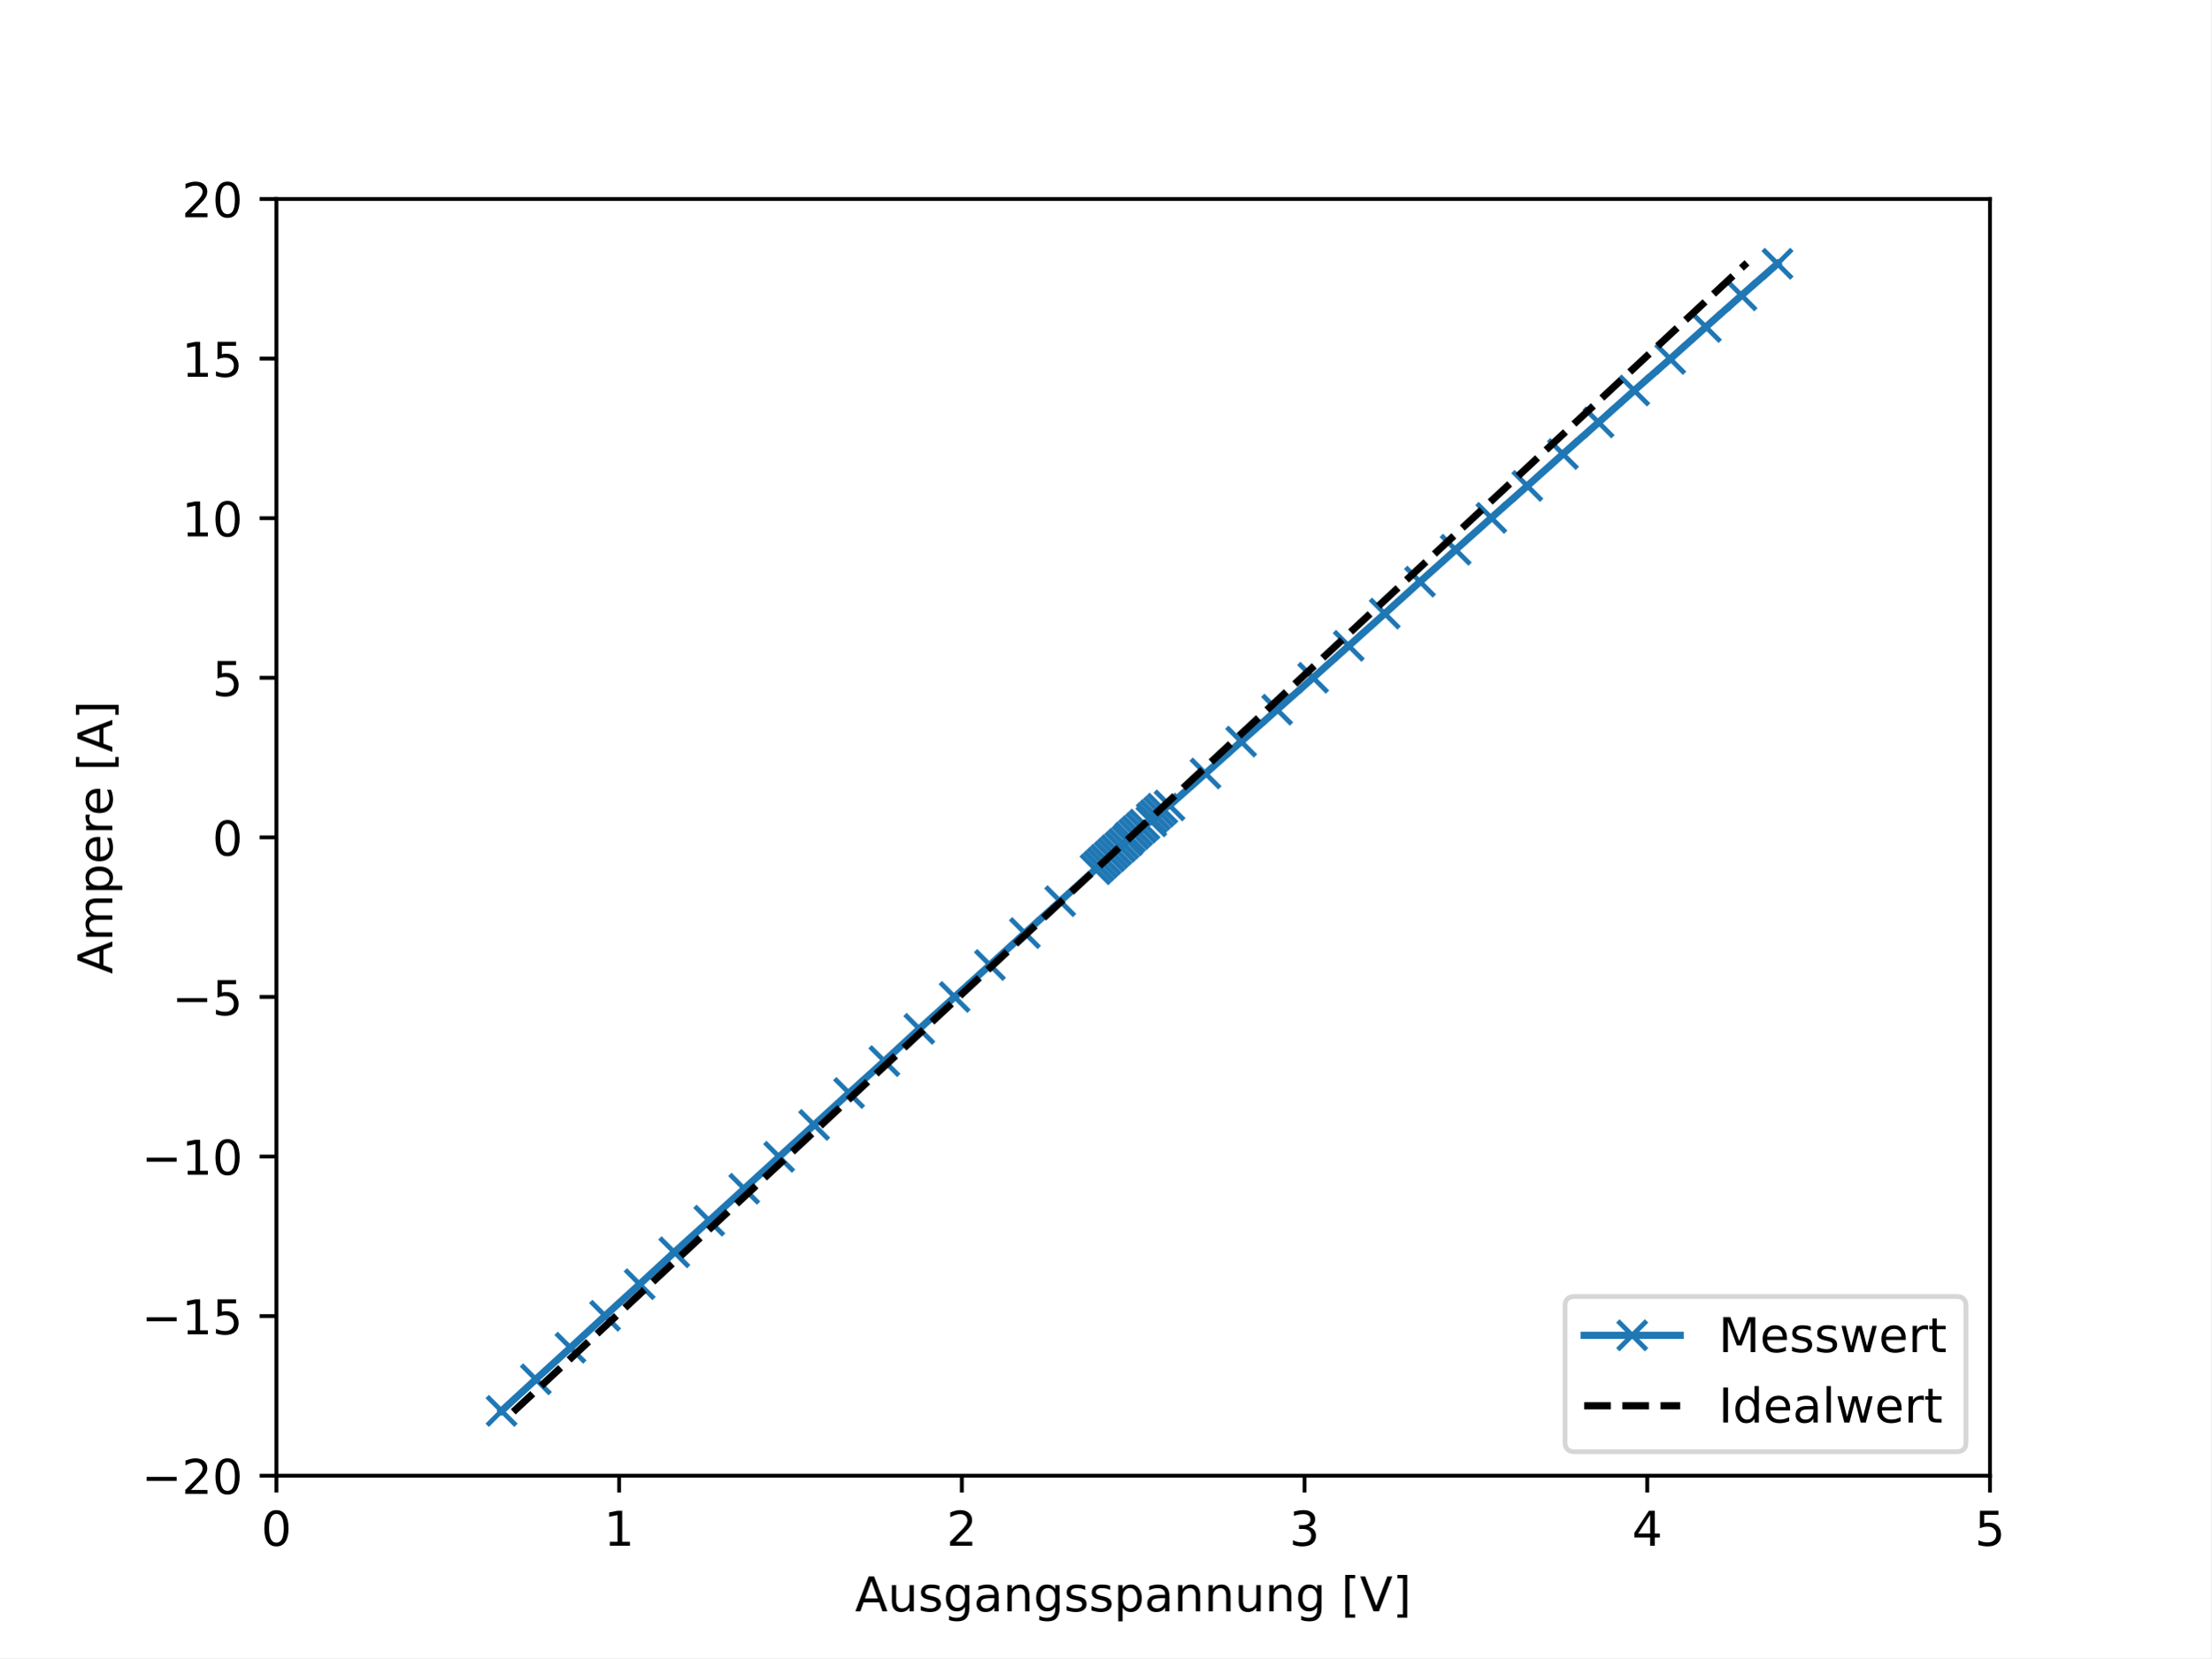
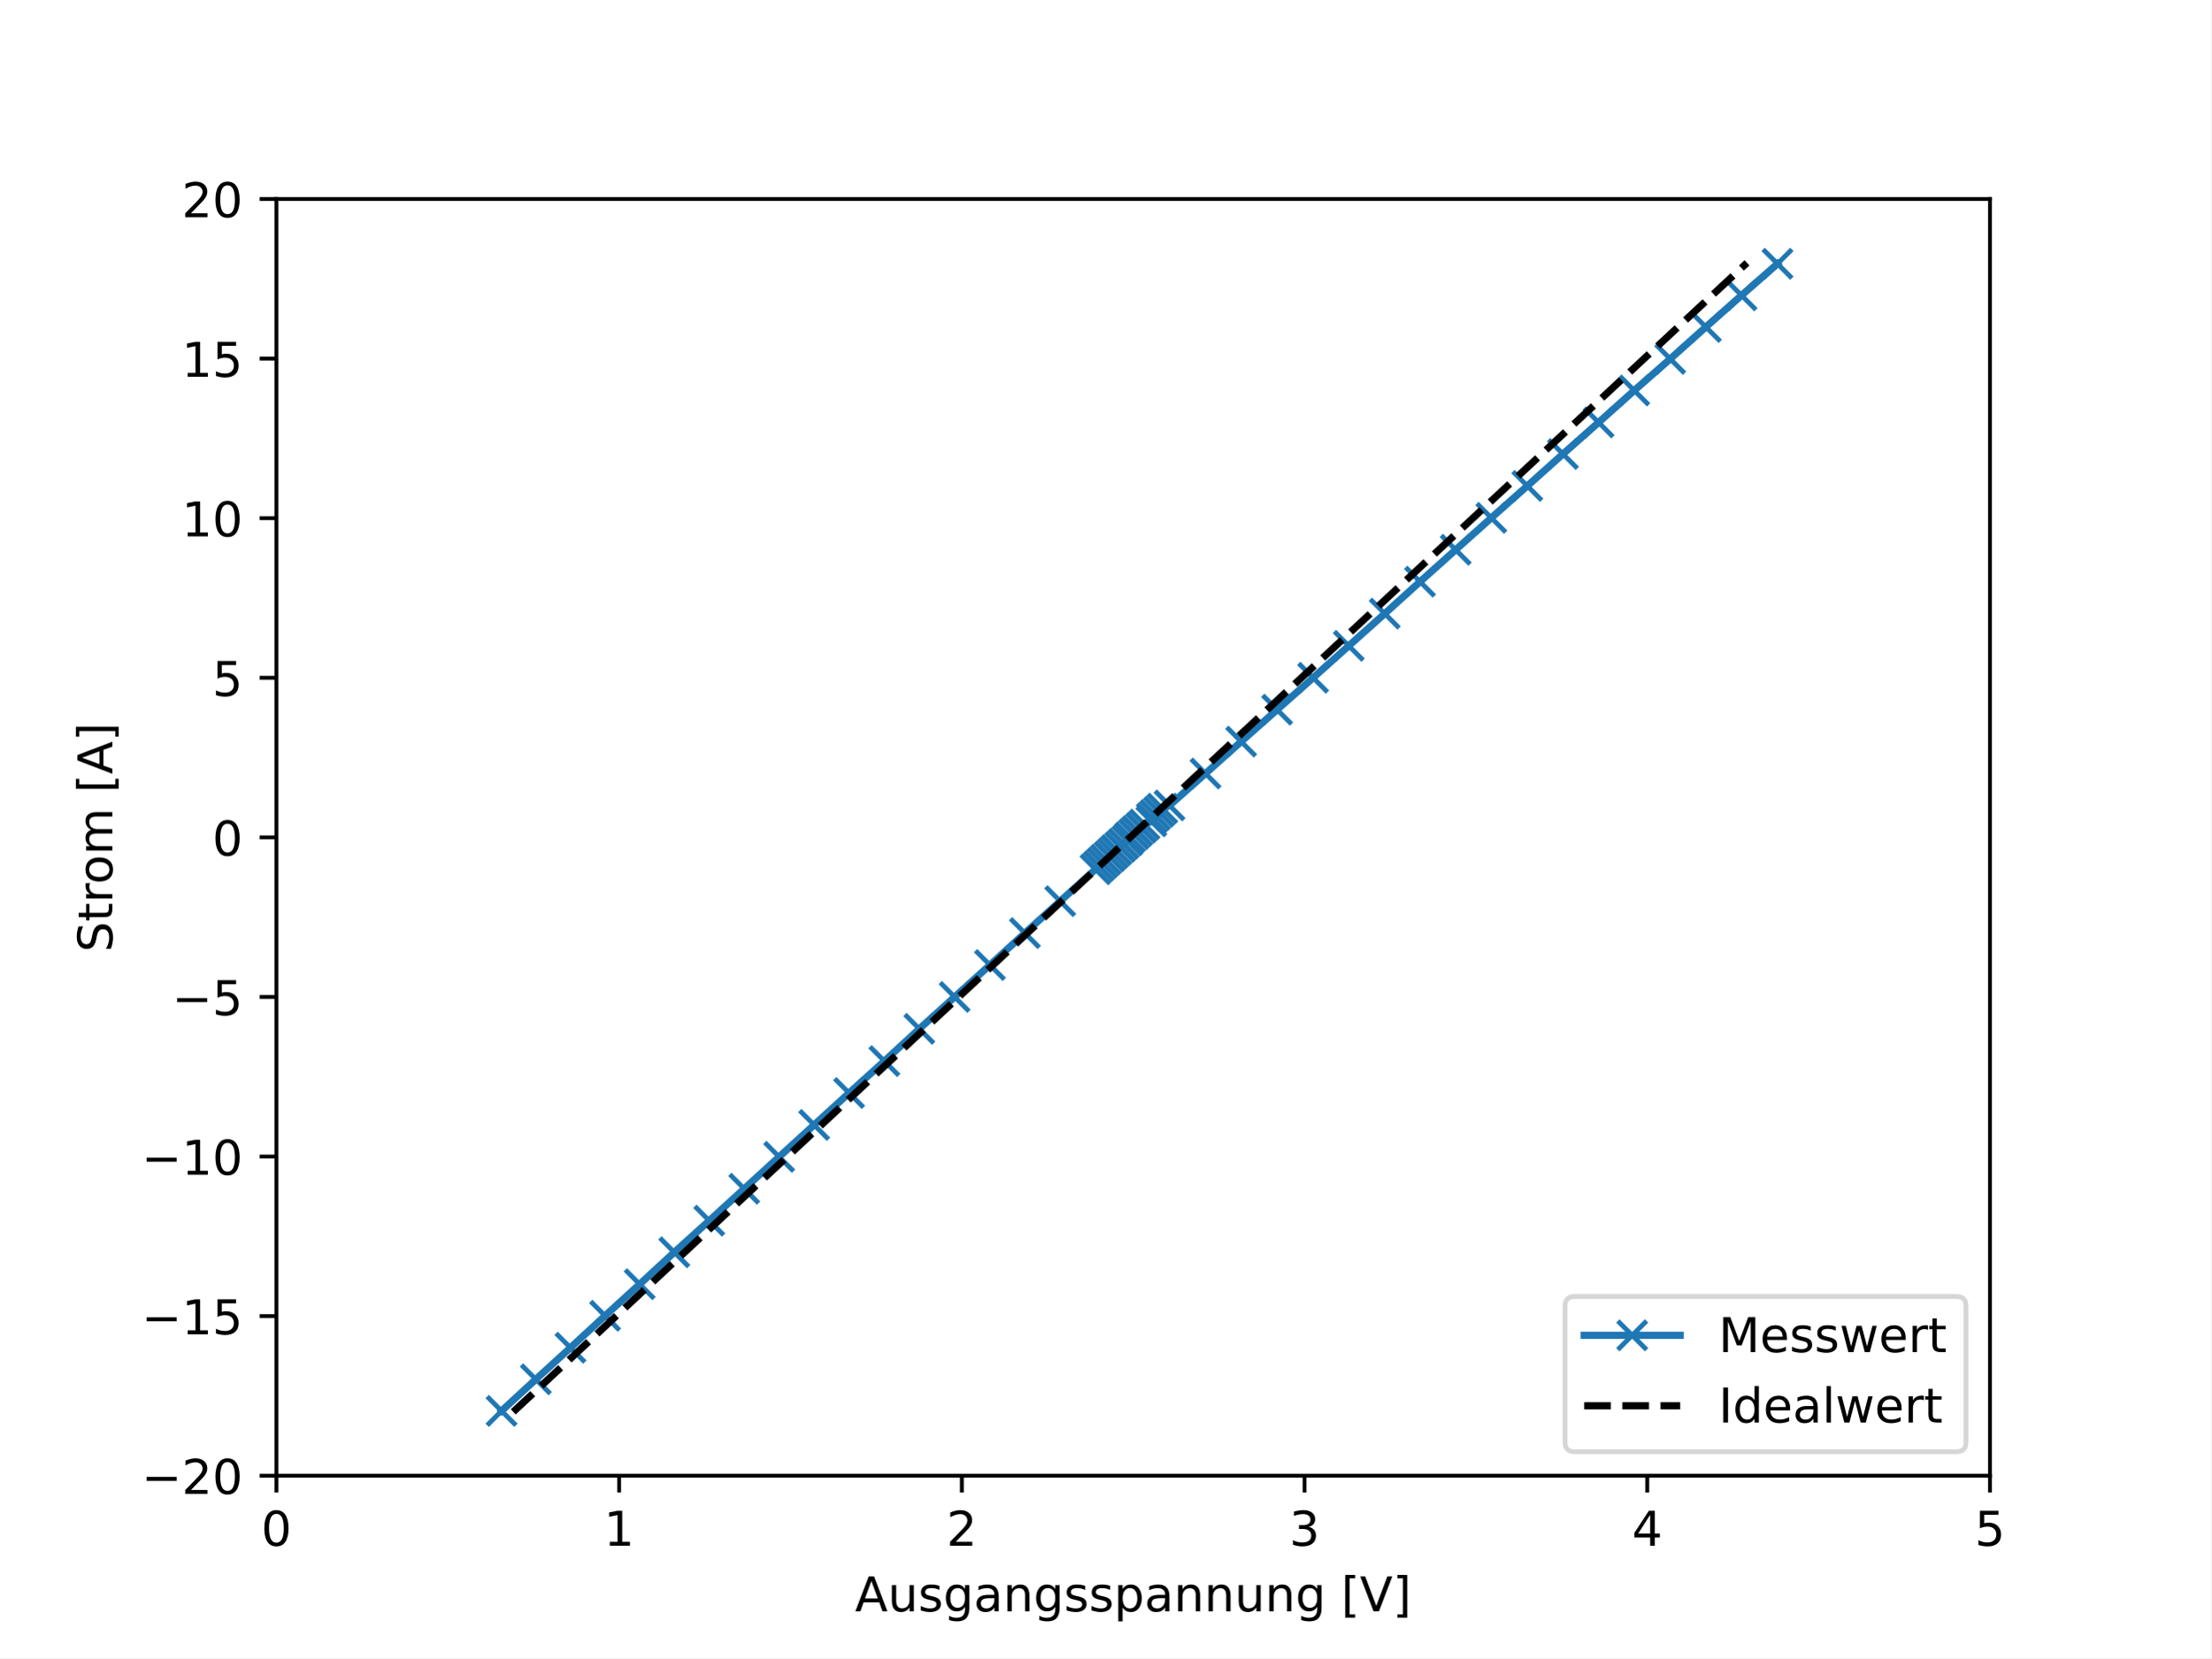
<svg xmlns="http://www.w3.org/2000/svg" xmlns:xlink="http://www.w3.org/1999/xlink" width="460.8pt" height="345.6pt" viewBox="0 0 460.8 345.6" version="1.1">
  <defs>
    <style type="text/css">*{stroke-linejoin: round; stroke-linecap: butt}</style>
  </defs>
  <g id="figure_1">
    <g id="patch_1">
      <path d="M 0 345.6  L 460.8 345.6  L 460.8 0  L 0 0  z " style="fill: #ffffff" />
    </g>
    <g id="axes_1">
      <g id="patch_2">
        <path d="M 57.6 307.584  L 414.72 307.584  L 414.72 41.472  L 57.6 41.472  z " style="fill: #ffffff" />
      </g>
      <g id="matplotlib.axis_1">
        <g id="xtick_1">
          <g id="line2d_1">
            <defs>
-               <path id="mee902cc40c" d="M 0 0  L 0 3.5  " style="stroke: #000000; stroke-width: 0.8" />
-             </defs>
-             <g>
-               <use xlink:href="#mee902cc40c" x="57.6" y="307.584" style="stroke: #000000; stroke-width: 0.8" />
+               <path id="med41d65b74" d="M 0 0  L 0 3.5  " style="stroke: #000000; stroke-width: 0.8" />
+             </defs>
+             <g>
+               <use xlink:href="#med41d65b74" x="57.6" y="307.584" style="stroke: #000000; stroke-width: 0.8" />
            </g>
          </g>
          <g id="text_1">
            <g transform="translate(54.41875 322.1824) scale(0.1 -0.1)">
              <defs>
                <path id="DejaVuSans-30" d="M 2034 4250  Q 1547 4250 1301 3770  Q 1056 3291 1056 2328  Q 1056 1369 1301 889  Q 1547 409 2034 409  Q 2525 409 2770 889  Q 3016 1369 3016 2328  Q 3016 3291 2770 3770  Q 2525 4250 2034 4250  z M 2034 4750  Q 2819 4750 3233 4129  Q 3647 3509 3647 2328  Q 3647 1150 3233 529  Q 2819 -91 2034 -91  Q 1250 -91 836 529  Q 422 1150 422 2328  Q 422 3509 836 4129  Q 1250 4750 2034 4750  z " transform="scale(0.015625)" />
              </defs>
              <use xlink:href="#DejaVuSans-30" />
            </g>
          </g>
        </g>
        <g id="xtick_2">
          <g id="line2d_2">
            <g>
-               <use xlink:href="#mee902cc40c" x="129.024" y="307.584" style="stroke: #000000; stroke-width: 0.8" />
+               <use xlink:href="#med41d65b74" x="129.024" y="307.584" style="stroke: #000000; stroke-width: 0.8" />
            </g>
          </g>
          <g id="text_2">
            <g transform="translate(125.8427 322.1824) scale(0.1 -0.1)">
              <defs>
                <path id="DejaVuSans-31" d="M 794 531  L 1825 531  L 1825 4091  L 703 3866  L 703 4441  L 1819 4666  L 2450 4666  L 2450 531  L 3481 531  L 3481 0  L 794 0  L 794 531  z " transform="scale(0.015625)" />
              </defs>
              <use xlink:href="#DejaVuSans-31" />
            </g>
          </g>
        </g>
        <g id="xtick_3">
          <g id="line2d_3">
            <g>
-               <use xlink:href="#mee902cc40c" x="200.448" y="307.584" style="stroke: #000000; stroke-width: 0.8" />
+               <use xlink:href="#med41d65b74" x="200.448" y="307.584" style="stroke: #000000; stroke-width: 0.8" />
            </g>
          </g>
          <g id="text_3">
            <g transform="translate(197.2668 322.1824) scale(0.1 -0.1)">
              <defs>
                <path id="DejaVuSans-32" d="M 1228 531  L 3431 531  L 3431 0  L 469 0  L 469 531  Q 828 903 1448 1529  Q 2069 2156 2228 2338  Q 2531 2678 2651 2914  Q 2772 3150 2772 3378  Q 2772 3750 2511 3984  Q 2250 4219 1831 4219  Q 1534 4219 1204 4116  Q 875 4013 500 3803  L 500 4441  Q 881 4594 1212 4672  Q 1544 4750 1819 4750  Q 2544 4750 2975 4387  Q 3406 4025 3406 3419  Q 3406 3131 3298 2873  Q 3191 2616 2906 2266  Q 2828 2175 2409 1742  Q 1991 1309 1228 531  z " transform="scale(0.015625)" />
              </defs>
              <use xlink:href="#DejaVuSans-32" />
            </g>
          </g>
        </g>
        <g id="xtick_4">
          <g id="line2d_4">
            <g>
-               <use xlink:href="#mee902cc40c" x="271.872" y="307.584" style="stroke: #000000; stroke-width: 0.8" />
+               <use xlink:href="#med41d65b74" x="271.872" y="307.584" style="stroke: #000000; stroke-width: 0.8" />
            </g>
          </g>
          <g id="text_4">
            <g transform="translate(268.6907 322.1824) scale(0.1 -0.1)">
              <defs>
                <path id="DejaVuSans-33" d="M 2597 2516  Q 3050 2419 3304 2112  Q 3559 1806 3559 1356  Q 3559 666 3084 287  Q 2609 -91 1734 -91  Q 1441 -91 1130 -33  Q 819 25 488 141  L 488 750  Q 750 597 1062 519  Q 1375 441 1716 441  Q 2309 441 2620 675  Q 2931 909 2931 1356  Q 2931 1769 2642 2001  Q 2353 2234 1838 2234  L 1294 2234  L 1294 2753  L 1863 2753  Q 2328 2753 2575 2939  Q 2822 3125 2822 3475  Q 2822 3834 2567 4026  Q 2313 4219 1838 4219  Q 1578 4219 1281 4162  Q 984 4106 628 3988  L 628 4550  Q 988 4650 1302 4700  Q 1616 4750 1894 4750  Q 2613 4750 3031 4423  Q 3450 4097 3450 3541  Q 3450 3153 3228 2886  Q 3006 2619 2597 2516  z " transform="scale(0.015625)" />
              </defs>
              <use xlink:href="#DejaVuSans-33" />
            </g>
          </g>
        </g>
        <g id="xtick_5">
          <g id="line2d_5">
            <g>
-               <use xlink:href="#mee902cc40c" x="343.296" y="307.584" style="stroke: #000000; stroke-width: 0.8" />
+               <use xlink:href="#med41d65b74" x="343.296" y="307.584" style="stroke: #000000; stroke-width: 0.8" />
            </g>
          </g>
          <g id="text_5">
            <g transform="translate(340.1148 322.1824) scale(0.1 -0.1)">
              <defs>
                <path id="DejaVuSans-34" d="M 2419 4116  L 825 1625  L 2419 1625  L 2419 4116  z M 2253 4666  L 3047 4666  L 3047 1625  L 3713 1625  L 3713 1100  L 3047 1100  L 3047 0  L 2419 0  L 2419 1100  L 313 1100  L 313 1709  L 2253 4666  z " transform="scale(0.015625)" />
              </defs>
              <use xlink:href="#DejaVuSans-34" />
            </g>
          </g>
        </g>
        <g id="xtick_6">
          <g id="line2d_6">
            <g>
-               <use xlink:href="#mee902cc40c" x="414.72" y="307.584" style="stroke: #000000; stroke-width: 0.8" />
+               <use xlink:href="#med41d65b74" x="414.72" y="307.584" style="stroke: #000000; stroke-width: 0.8" />
            </g>
          </g>
          <g id="text_6">
            <g transform="translate(411.5387 322.1824) scale(0.1 -0.1)">
              <defs>
                <path id="DejaVuSans-35" d="M 691 4666  L 3169 4666  L 3169 4134  L 1269 4134  L 1269 2991  Q 1406 3038 1543 3061  Q 1681 3084 1819 3084  Q 2600 3084 3056 2656  Q 3513 2228 3513 1497  Q 3513 744 3044 326  Q 2575 -91 1722 -91  Q 1428 -91 1123 -41  Q 819 9 494 109  L 494 744  Q 775 591 1075 516  Q 1375 441 1709 441  Q 2250 441 2565 725  Q 2881 1009 2881 1497  Q 2881 1984 2565 2268  Q 2250 2553 1709 2553  Q 1456 2553 1204 2497  Q 953 2441 691 2322  L 691 4666  z " transform="scale(0.015625)" />
              </defs>
              <use xlink:href="#DejaVuSans-35" />
            </g>
          </g>
        </g>
        <g id="text_7">
          <g transform="translate(178.1772 335.8606) scale(0.1 -0.1)">
            <defs>
              <path id="DejaVuSans-41" d="M 2188 4044  L 1331 1722  L 3047 1722  L 2188 4044  z M 1831 4666  L 2547 4666  L 4325 0  L 3669 0  L 3244 1197  L 1141 1197  L 716 0  L 50 0  L 1831 4666  z " transform="scale(0.015625)" />
              <path id="DejaVuSans-75" d="M 544 1381  L 544 3500  L 1119 3500  L 1119 1403  Q 1119 906 1312 657  Q 1506 409 1894 409  Q 2359 409 2629 706  Q 2900 1003 2900 1516  L 2900 3500  L 3475 3500  L 3475 0  L 2900 0  L 2900 538  Q 2691 219 2414 64  Q 2138 -91 1772 -91  Q 1169 -91 856 284  Q 544 659 544 1381  z M 1991 3584  L 1991 3584  z " transform="scale(0.015625)" />
              <path id="DejaVuSans-73" d="M 2834 3397  L 2834 2853  Q 2591 2978 2328 3040  Q 2066 3103 1784 3103  Q 1356 3103 1142 2972  Q 928 2841 928 2578  Q 928 2378 1081 2264  Q 1234 2150 1697 2047  L 1894 2003  Q 2506 1872 2764 1633  Q 3022 1394 3022 966  Q 3022 478 2636 193  Q 2250 -91 1575 -91  Q 1294 -91 989 -36  Q 684 19 347 128  L 347 722  Q 666 556 975 473  Q 1284 391 1588 391  Q 1994 391 2212 530  Q 2431 669 2431 922  Q 2431 1156 2273 1281  Q 2116 1406 1581 1522  L 1381 1569  Q 847 1681 609 1914  Q 372 2147 372 2553  Q 372 3047 722 3315  Q 1072 3584 1716 3584  Q 2034 3584 2315 3537  Q 2597 3491 2834 3397  z " transform="scale(0.015625)" />
              <path id="DejaVuSans-67" d="M 2906 1791  Q 2906 2416 2648 2759  Q 2391 3103 1925 3103  Q 1463 3103 1205 2759  Q 947 2416 947 1791  Q 947 1169 1205 825  Q 1463 481 1925 481  Q 2391 481 2648 825  Q 2906 1169 2906 1791  z M 3481 434  Q 3481 -459 3084 -895  Q 2688 -1331 1869 -1331  Q 1566 -1331 1297 -1286  Q 1028 -1241 775 -1147  L 775 -588  Q 1028 -725 1275 -790  Q 1522 -856 1778 -856  Q 2344 -856 2625 -561  Q 2906 -266 2906 331  L 2906 616  Q 2728 306 2450 153  Q 2172 0 1784 0  Q 1141 0 747 490  Q 353 981 353 1791  Q 353 2603 747 3093  Q 1141 3584 1784 3584  Q 2172 3584 2450 3431  Q 2728 3278 2906 2969  L 2906 3500  L 3481 3500  L 3481 434  z " transform="scale(0.015625)" />
              <path id="DejaVuSans-61" d="M 2194 1759  Q 1497 1759 1228 1600  Q 959 1441 959 1056  Q 959 750 1161 570  Q 1363 391 1709 391  Q 2188 391 2477 730  Q 2766 1069 2766 1631  L 2766 1759  L 2194 1759  z M 3341 1997  L 3341 0  L 2766 0  L 2766 531  Q 2569 213 2275 61  Q 1981 -91 1556 -91  Q 1019 -91 701 211  Q 384 513 384 1019  Q 384 1609 779 1909  Q 1175 2209 1959 2209  L 2766 2209  L 2766 2266  Q 2766 2663 2505 2880  Q 2244 3097 1772 3097  Q 1472 3097 1187 3025  Q 903 2953 641 2809  L 641 3341  Q 956 3463 1253 3523  Q 1550 3584 1831 3584  Q 2591 3584 2966 3190  Q 3341 2797 3341 1997  z " transform="scale(0.015625)" />
              <path id="DejaVuSans-6e" d="M 3513 2113  L 3513 0  L 2938 0  L 2938 2094  Q 2938 2591 2744 2837  Q 2550 3084 2163 3084  Q 1697 3084 1428 2787  Q 1159 2491 1159 1978  L 1159 0  L 581 0  L 581 3500  L 1159 3500  L 1159 2956  Q 1366 3272 1645 3428  Q 1925 3584 2291 3584  Q 2894 3584 3203 3211  Q 3513 2838 3513 2113  z " transform="scale(0.015625)" />
              <path id="DejaVuSans-70" d="M 1159 525  L 1159 -1331  L 581 -1331  L 581 3500  L 1159 3500  L 1159 2969  Q 1341 3281 1617 3432  Q 1894 3584 2278 3584  Q 2916 3584 3314 3078  Q 3713 2572 3713 1747  Q 3713 922 3314 415  Q 2916 -91 2278 -91  Q 1894 -91 1617 61  Q 1341 213 1159 525  z M 3116 1747  Q 3116 2381 2855 2742  Q 2594 3103 2138 3103  Q 1681 3103 1420 2742  Q 1159 2381 1159 1747  Q 1159 1113 1420 752  Q 1681 391 2138 391  Q 2594 391 2855 752  Q 3116 1113 3116 1747  z " transform="scale(0.015625)" />
              <path id="DejaVuSans-20" transform="scale(0.015625)" />
              <path id="DejaVuSans-5b" d="M 550 4863  L 1875 4863  L 1875 4416  L 1125 4416  L 1125 -397  L 1875 -397  L 1875 -844  L 550 -844  L 550 4863  z " transform="scale(0.015625)" />
              <path id="DejaVuSans-56" d="M 1831 0  L 50 4666  L 709 4666  L 2188 738  L 3669 4666  L 4325 4666  L 2547 0  L 1831 0  z " transform="scale(0.015625)" />
              <path id="DejaVuSans-5d" d="M 1947 4863  L 1947 -844  L 622 -844  L 622 -397  L 1369 -397  L 1369 4416  L 622 4416  L 622 4863  L 1947 4863  z " transform="scale(0.015625)" />
            </defs>
            <use xlink:href="#DejaVuSans-41" />
            <use xlink:href="#DejaVuSans-75" x="68.408" />
            <use xlink:href="#DejaVuSans-73" x="131.787" />
            <use xlink:href="#DejaVuSans-67" x="183.887" />
            <use xlink:href="#DejaVuSans-61" x="247.363" />
            <use xlink:href="#DejaVuSans-6e" x="308.643" />
            <use xlink:href="#DejaVuSans-67" x="372.021" />
            <use xlink:href="#DejaVuSans-73" x="435.498" />
            <use xlink:href="#DejaVuSans-73" x="487.598" />
            <use xlink:href="#DejaVuSans-70" x="539.697" />
            <use xlink:href="#DejaVuSans-61" x="603.174" />
            <use xlink:href="#DejaVuSans-6e" x="664.453" />
            <use xlink:href="#DejaVuSans-6e" x="727.832" />
            <use xlink:href="#DejaVuSans-75" x="791.211" />
            <use xlink:href="#DejaVuSans-6e" x="854.59" />
            <use xlink:href="#DejaVuSans-67" x="917.969" />
            <use xlink:href="#DejaVuSans-20" x="981.445" />
            <use xlink:href="#DejaVuSans-5b" x="1013.232" />
            <use xlink:href="#DejaVuSans-56" x="1052.246" />
            <use xlink:href="#DejaVuSans-5d" x="1120.654" />
          </g>
        </g>
      </g>
      <g id="matplotlib.axis_2">
        <g id="ytick_1">
          <g id="line2d_7">
            <defs>
-               <path id="mcfdbce9970" d="M 0 0  L -3.5 0  " style="stroke: #000000; stroke-width: 0.8" />
-             </defs>
-             <g>
-               <use xlink:href="#mcfdbce9970" x="57.6" y="307.584" style="stroke: #000000; stroke-width: 0.8" />
+               <path id="mfe8c4ffbfa" d="M 0 0  L -3.5 0  " style="stroke: #000000; stroke-width: 0.8" />
+             </defs>
+             <g>
+               <use xlink:href="#mfe8c4ffbfa" x="57.6" y="307.584" style="stroke: #000000; stroke-width: 0.8" />
            </g>
          </g>
          <g id="text_8">
            <g transform="translate(29.49531 311.3832) scale(0.1 -0.1)">
              <defs>
                <path id="DejaVuSans-2212" d="M 678 2272  L 4684 2272  L 4684 1741  L 678 1741  L 678 2272  z " transform="scale(0.015625)" />
              </defs>
              <use xlink:href="#DejaVuSans-2212" />
              <use xlink:href="#DejaVuSans-32" x="83.789" />
              <use xlink:href="#DejaVuSans-30" x="147.412" />
            </g>
          </g>
        </g>
        <g id="ytick_2">
          <g id="line2d_8">
            <g>
-               <use xlink:href="#mcfdbce9970" x="57.6" y="274.32" style="stroke: #000000; stroke-width: 0.8" />
+               <use xlink:href="#mfe8c4ffbfa" x="57.6" y="274.32" style="stroke: #000000; stroke-width: 0.8" />
            </g>
          </g>
          <g id="text_9">
            <g transform="translate(29.49531 278.1192) scale(0.1 -0.1)">
              <use xlink:href="#DejaVuSans-2212" />
              <use xlink:href="#DejaVuSans-31" x="83.789" />
              <use xlink:href="#DejaVuSans-35" x="147.412" />
            </g>
          </g>
        </g>
        <g id="ytick_3">
          <g id="line2d_9">
            <g>
-               <use xlink:href="#mcfdbce9970" x="57.6" y="241.056" style="stroke: #000000; stroke-width: 0.8" />
+               <use xlink:href="#mfe8c4ffbfa" x="57.6" y="241.056" style="stroke: #000000; stroke-width: 0.8" />
            </g>
          </g>
          <g id="text_10">
            <g transform="translate(29.49531 244.8552) scale(0.1 -0.1)">
              <use xlink:href="#DejaVuSans-2212" />
              <use xlink:href="#DejaVuSans-31" x="83.789" />
              <use xlink:href="#DejaVuSans-30" x="147.412" />
            </g>
          </g>
        </g>
        <g id="ytick_4">
          <g id="line2d_10">
            <g>
-               <use xlink:href="#mcfdbce9970" x="57.6" y="207.792" style="stroke: #000000; stroke-width: 0.8" />
+               <use xlink:href="#mfe8c4ffbfa" x="57.6" y="207.792" style="stroke: #000000; stroke-width: 0.8" />
            </g>
          </g>
          <g id="text_11">
            <g transform="translate(35.85781 211.5912) scale(0.1 -0.1)">
              <use xlink:href="#DejaVuSans-2212" />
              <use xlink:href="#DejaVuSans-35" x="83.789" />
            </g>
          </g>
        </g>
        <g id="ytick_5">
          <g id="line2d_11">
            <g>
-               <use xlink:href="#mcfdbce9970" x="57.6" y="174.528" style="stroke: #000000; stroke-width: 0.8" />
+               <use xlink:href="#mfe8c4ffbfa" x="57.6" y="174.528" style="stroke: #000000; stroke-width: 0.8" />
            </g>
          </g>
          <g id="text_12">
            <g transform="translate(44.2375 178.3272) scale(0.1 -0.1)">
              <use xlink:href="#DejaVuSans-30" />
            </g>
          </g>
        </g>
        <g id="ytick_6">
          <g id="line2d_12">
            <g>
-               <use xlink:href="#mcfdbce9970" x="57.6" y="141.264" style="stroke: #000000; stroke-width: 0.8" />
+               <use xlink:href="#mfe8c4ffbfa" x="57.6" y="141.264" style="stroke: #000000; stroke-width: 0.8" />
            </g>
          </g>
          <g id="text_13">
            <g transform="translate(44.2375 145.0632) scale(0.1 -0.1)">
              <use xlink:href="#DejaVuSans-35" />
            </g>
          </g>
        </g>
        <g id="ytick_7">
          <g id="line2d_13">
            <g>
-               <use xlink:href="#mcfdbce9970" x="57.6" y="108" style="stroke: #000000; stroke-width: 0.8" />
+               <use xlink:href="#mfe8c4ffbfa" x="57.6" y="108" style="stroke: #000000; stroke-width: 0.8" />
            </g>
          </g>
          <g id="text_14">
            <g transform="translate(37.875 111.7992) scale(0.1 -0.1)">
              <use xlink:href="#DejaVuSans-31" />
              <use xlink:href="#DejaVuSans-30" x="63.623" />
            </g>
          </g>
        </g>
        <g id="ytick_8">
          <g id="line2d_14">
            <g>
-               <use xlink:href="#mcfdbce9970" x="57.6" y="74.736" style="stroke: #000000; stroke-width: 0.8" />
+               <use xlink:href="#mfe8c4ffbfa" x="57.6" y="74.736" style="stroke: #000000; stroke-width: 0.8" />
            </g>
          </g>
          <g id="text_15">
            <g transform="translate(37.875 78.53522) scale(0.1 -0.1)">
              <use xlink:href="#DejaVuSans-31" />
              <use xlink:href="#DejaVuSans-35" x="63.623" />
            </g>
          </g>
        </g>
        <g id="ytick_9">
          <g id="line2d_15">
            <g>
-               <use xlink:href="#mcfdbce9970" x="57.6" y="41.472" style="stroke: #000000; stroke-width: 0.8" />
+               <use xlink:href="#mfe8c4ffbfa" x="57.6" y="41.472" style="stroke: #000000; stroke-width: 0.8" />
            </g>
          </g>
          <g id="text_16">
            <g transform="translate(37.875 45.27122) scale(0.1 -0.1)">
              <use xlink:href="#DejaVuSans-32" />
              <use xlink:href="#DejaVuSans-30" x="63.623" />
            </g>
          </g>
        </g>
        <g id="text_17">
-           <g transform="translate(23.41562 202.9999) rotate(-90) scale(0.1 -0.1)">
-             <defs>
+           <g transform="translate(23.41562 198.446) rotate(-90) scale(0.1 -0.1)">
+             <defs>
+               <path id="DejaVuSans-53" d="M 3425 4513  L 3425 3897  Q 3066 4069 2747 4153  Q 2428 4238 2131 4238  Q 1616 4238 1336 4038  Q 1056 3838 1056 3469  Q 1056 3159 1242 3001  Q 1428 2844 1947 2747  L 2328 2669  Q 3034 2534 3370 2195  Q 3706 1856 3706 1288  Q 3706 609 3251 259  Q 2797 -91 1919 -91  Q 1588 -91 1214 -16  Q 841 59 441 206  L 441 856  Q 825 641 1194 531  Q 1563 422 1919 422  Q 2459 422 2753 634  Q 3047 847 3047 1241  Q 3047 1584 2836 1778  Q 2625 1972 2144 2069  L 1759 2144  Q 1053 2284 737 2584  Q 422 2884 422 3419  Q 422 4038 858 4394  Q 1294 4750 2059 4750  Q 2388 4750 2728 4690  Q 3069 4631 3425 4513  z " transform="scale(0.015625)" />
+               <path id="DejaVuSans-74" d="M 1172 4494  L 1172 3500  L 2356 3500  L 2356 3053  L 1172 3053  L 1172 1153  Q 1172 725 1289 603  Q 1406 481 1766 481  L 2356 481  L 2356 0  L 1766 0  Q 1100 0 847 248  Q 594 497 594 1153  L 594 3053  L 172 3053  L 172 3500  L 594 3500  L 594 4494  L 1172 4494  z " transform="scale(0.015625)" />
+               <path id="DejaVuSans-72" d="M 2631 2963  Q 2534 3019 2420 3045  Q 2306 3072 2169 3072  Q 1681 3072 1420 2755  Q 1159 2438 1159 1844  L 1159 0  L 581 0  L 581 3500  L 1159 3500  L 1159 2956  Q 1341 3275 1631 3429  Q 1922 3584 2338 3584  Q 2397 3584 2469 3576  Q 2541 3569 2628 3553  L 2631 2963  z " transform="scale(0.015625)" />
+               <path id="DejaVuSans-6f" d="M 1959 3097  Q 1497 3097 1228 2736  Q 959 2375 959 1747  Q 959 1119 1226 758  Q 1494 397 1959 397  Q 2419 397 2687 759  Q 2956 1122 2956 1747  Q 2956 2369 2687 2733  Q 2419 3097 1959 3097  z M 1959 3584  Q 2709 3584 3137 3096  Q 3566 2609 3566 1747  Q 3566 888 3137 398  Q 2709 -91 1959 -91  Q 1206 -91 779 398  Q 353 888 353 1747  Q 353 2609 779 3096  Q 1206 3584 1959 3584  z " transform="scale(0.015625)" />
              <path id="DejaVuSans-6d" d="M 3328 2828  Q 3544 3216 3844 3400  Q 4144 3584 4550 3584  Q 5097 3584 5394 3201  Q 5691 2819 5691 2113  L 5691 0  L 5113 0  L 5113 2094  Q 5113 2597 4934 2840  Q 4756 3084 4391 3084  Q 3944 3084 3684 2787  Q 3425 2491 3425 1978  L 3425 0  L 2847 0  L 2847 2094  Q 2847 2600 2669 2842  Q 2491 3084 2119 3084  Q 1678 3084 1418 2786  Q 1159 2488 1159 1978  L 1159 0  L 581 0  L 581 3500  L 1159 3500  L 1159 2956  Q 1356 3278 1631 3431  Q 1906 3584 2284 3584  Q 2666 3584 2933 3390  Q 3200 3197 3328 2828  z " transform="scale(0.015625)" />
-               <path id="DejaVuSans-65" d="M 3597 1894  L 3597 1613  L 953 1613  Q 991 1019 1311 708  Q 1631 397 2203 397  Q 2534 397 2845 478  Q 3156 559 3463 722  L 3463 178  Q 3153 47 2828 -22  Q 2503 -91 2169 -91  Q 1331 -91 842 396  Q 353 884 353 1716  Q 353 2575 817 3079  Q 1281 3584 2069 3584  Q 2775 3584 3186 3129  Q 3597 2675 3597 1894  z M 3022 2063  Q 3016 2534 2758 2815  Q 2500 3097 2075 3097  Q 1594 3097 1305 2825  Q 1016 2553 972 2059  L 3022 2063  z " transform="scale(0.015625)" />
-               <path id="DejaVuSans-72" d="M 2631 2963  Q 2534 3019 2420 3045  Q 2306 3072 2169 3072  Q 1681 3072 1420 2755  Q 1159 2438 1159 1844  L 1159 0  L 581 0  L 581 3500  L 1159 3500  L 1159 2956  Q 1341 3275 1631 3429  Q 1922 3584 2338 3584  Q 2397 3584 2469 3576  Q 2541 3569 2628 3553  L 2631 2963  z " transform="scale(0.015625)" />
-             </defs>
-             <use xlink:href="#DejaVuSans-41" />
-             <use xlink:href="#DejaVuSans-6d" x="68.408" />
-             <use xlink:href="#DejaVuSans-70" x="165.82" />
-             <use xlink:href="#DejaVuSans-65" x="229.297" />
-             <use xlink:href="#DejaVuSans-72" x="290.82" />
-             <use xlink:href="#DejaVuSans-65" x="329.684" />
-             <use xlink:href="#DejaVuSans-20" x="391.207" />
-             <use xlink:href="#DejaVuSans-5b" x="422.994" />
-             <use xlink:href="#DejaVuSans-41" x="462.008" />
-             <use xlink:href="#DejaVuSans-5d" x="530.416" />
+             </defs>
+             <use xlink:href="#DejaVuSans-53" />
+             <use xlink:href="#DejaVuSans-74" x="63.477" />
+             <use xlink:href="#DejaVuSans-72" x="102.686" />
+             <use xlink:href="#DejaVuSans-6f" x="141.549" />
+             <use xlink:href="#DejaVuSans-6d" x="202.73" />
+             <use xlink:href="#DejaVuSans-20" x="300.143" />
+             <use xlink:href="#DejaVuSans-5b" x="331.93" />
+             <use xlink:href="#DejaVuSans-41" x="370.943" />
+             <use xlink:href="#DejaVuSans-5d" x="439.352" />
          </g>
        </g>
      </g>
      <g id="line2d_16">
-         <path d="M 104.526 294.079  L 111.668 287.493  L 118.882 280.906  L 126.096 274.253  L 133.309 267.667  L 140.523 261.014  L 147.809 254.428  L 155.094 247.775  L 162.379 241.123  L 169.664 234.47  L 176.95 227.817  L 184.306 221.164  L 191.591 214.445  L 198.948 207.792  L 206.305 201.139  L 213.59 194.486  L 220.947 187.834  L 228.303 181.181  L 229.018 180.516  L 229.732 179.85  L 230.446 179.185  L 231.232 178.52  L 231.946 177.854  L 232.66 177.189  L 233.446 176.524  L 234.16 175.859  L 234.946 175.193  L 235.517 174.528  L 236.303 173.863  L 237.017 173.197  L 237.803 172.532  L 238.517 171.867  L 239.945 171.202  L 240.017 170.536  L 240.731 169.871  L 241.517 169.206  L 242.231 168.54  L 243.731 167.875  L 251.23 161.222  L 258.659 154.57  L 266.158 147.917  L 273.658 141.264  L 281.086 134.611  L 288.585 127.892  L 295.942 121.239  L 303.37 114.586  L 310.798 107.933  L 318.298 101.281  L 325.726 94.628  L 333.154 88.042  L 340.582 81.389  L 348.081 74.803  L 355.51 68.15  L 362.938 61.563  L 370.437 54.977  " clip-path="url(#pbbd51fa269)" style="fill: none; stroke: #1f77b4; stroke-width: 1.5; stroke-linecap: square" />
+         <path d="M 104.526 294.079  L 111.668 287.493  L 118.882 280.906  L 126.096 274.253  L 133.309 267.667  L 140.523 261.014  L 147.809 254.428  L 155.094 247.775  L 162.379 241.123  L 169.664 234.47  L 176.95 227.817  L 184.306 221.164  L 191.591 214.445  L 198.948 207.792  L 206.305 201.139  L 213.59 194.486  L 220.947 187.834  L 228.303 181.181  L 229.018 180.516  L 229.732 179.85  L 230.446 179.185  L 231.232 178.52  L 231.946 177.854  L 232.66 177.189  L 233.446 176.524  L 234.16 175.859  L 234.946 175.193  L 235.517 174.528  L 236.303 173.863  L 237.017 173.197  L 237.803 172.532  L 238.517 171.867  L 239.945 171.202  L 240.017 170.536  L 240.731 169.871  L 241.517 169.206  L 242.231 168.54  L 243.731 167.875  L 251.23 161.222  L 258.659 154.57  L 266.158 147.917  L 273.658 141.264  L 281.086 134.611  L 288.585 127.892  L 295.942 121.239  L 303.37 114.586  L 310.798 107.933  L 318.298 101.281  L 325.726 94.628  L 333.154 88.042  L 340.582 81.389  L 348.081 74.803  L 355.51 68.15  L 362.938 61.563  L 370.437 54.977  " clip-path="url(#p8cadadf6db)" style="fill: none; stroke: #1f77b4; stroke-width: 1.5; stroke-linecap: square" />
        <defs>
-           <path id="m8edf45a230" d="M -3 3  L 3 -3  M -3 -3  L 3 3  " style="stroke: #1f77b4" />
+           <path id="m1a25f42e6f" d="M -3 3  L 3 -3  M -3 -3  L 3 3  " style="stroke: #1f77b4" />
        </defs>
-         <g clip-path="url(#pbbd51fa269)">
-           <use xlink:href="#m8edf45a230" x="104.526" y="294.079" style="fill: #1f77b4; stroke: #1f77b4" />
-           <use xlink:href="#m8edf45a230" x="111.668" y="287.493" style="fill: #1f77b4; stroke: #1f77b4" />
-           <use xlink:href="#m8edf45a230" x="118.882" y="280.906" style="fill: #1f77b4; stroke: #1f77b4" />
-           <use xlink:href="#m8edf45a230" x="126.096" y="274.253" style="fill: #1f77b4; stroke: #1f77b4" />
-           <use xlink:href="#m8edf45a230" x="133.309" y="267.667" style="fill: #1f77b4; stroke: #1f77b4" />
-           <use xlink:href="#m8edf45a230" x="140.523" y="261.014" style="fill: #1f77b4; stroke: #1f77b4" />
-           <use xlink:href="#m8edf45a230" x="147.809" y="254.428" style="fill: #1f77b4; stroke: #1f77b4" />
-           <use xlink:href="#m8edf45a230" x="155.094" y="247.775" style="fill: #1f77b4; stroke: #1f77b4" />
-           <use xlink:href="#m8edf45a230" x="162.379" y="241.123" style="fill: #1f77b4; stroke: #1f77b4" />
-           <use xlink:href="#m8edf45a230" x="169.664" y="234.47" style="fill: #1f77b4; stroke: #1f77b4" />
-           <use xlink:href="#m8edf45a230" x="176.95" y="227.817" style="fill: #1f77b4; stroke: #1f77b4" />
-           <use xlink:href="#m8edf45a230" x="184.306" y="221.164" style="fill: #1f77b4; stroke: #1f77b4" />
-           <use xlink:href="#m8edf45a230" x="191.591" y="214.445" style="fill: #1f77b4; stroke: #1f77b4" />
-           <use xlink:href="#m8edf45a230" x="198.948" y="207.792" style="fill: #1f77b4; stroke: #1f77b4" />
-           <use xlink:href="#m8edf45a230" x="206.305" y="201.139" style="fill: #1f77b4; stroke: #1f77b4" />
-           <use xlink:href="#m8edf45a230" x="213.59" y="194.486" style="fill: #1f77b4; stroke: #1f77b4" />
-           <use xlink:href="#m8edf45a230" x="220.947" y="187.834" style="fill: #1f77b4; stroke: #1f77b4" />
-           <use xlink:href="#m8edf45a230" x="228.303" y="181.181" style="fill: #1f77b4; stroke: #1f77b4" />
-           <use xlink:href="#m8edf45a230" x="229.018" y="180.516" style="fill: #1f77b4; stroke: #1f77b4" />
-           <use xlink:href="#m8edf45a230" x="229.732" y="179.85" style="fill: #1f77b4; stroke: #1f77b4" />
-           <use xlink:href="#m8edf45a230" x="230.446" y="179.185" style="fill: #1f77b4; stroke: #1f77b4" />
-           <use xlink:href="#m8edf45a230" x="231.232" y="178.52" style="fill: #1f77b4; stroke: #1f77b4" />
-           <use xlink:href="#m8edf45a230" x="231.946" y="177.854" style="fill: #1f77b4; stroke: #1f77b4" />
-           <use xlink:href="#m8edf45a230" x="232.66" y="177.189" style="fill: #1f77b4; stroke: #1f77b4" />
-           <use xlink:href="#m8edf45a230" x="233.446" y="176.524" style="fill: #1f77b4; stroke: #1f77b4" />
-           <use xlink:href="#m8edf45a230" x="234.16" y="175.859" style="fill: #1f77b4; stroke: #1f77b4" />
-           <use xlink:href="#m8edf45a230" x="234.946" y="175.193" style="fill: #1f77b4; stroke: #1f77b4" />
-           <use xlink:href="#m8edf45a230" x="235.517" y="174.528" style="fill: #1f77b4; stroke: #1f77b4" />
-           <use xlink:href="#m8edf45a230" x="236.303" y="173.863" style="fill: #1f77b4; stroke: #1f77b4" />
-           <use xlink:href="#m8edf45a230" x="237.017" y="173.197" style="fill: #1f77b4; stroke: #1f77b4" />
-           <use xlink:href="#m8edf45a230" x="237.803" y="172.532" style="fill: #1f77b4; stroke: #1f77b4" />
-           <use xlink:href="#m8edf45a230" x="238.517" y="171.867" style="fill: #1f77b4; stroke: #1f77b4" />
-           <use xlink:href="#m8edf45a230" x="239.945" y="171.202" style="fill: #1f77b4; stroke: #1f77b4" />
-           <use xlink:href="#m8edf45a230" x="240.017" y="170.536" style="fill: #1f77b4; stroke: #1f77b4" />
-           <use xlink:href="#m8edf45a230" x="240.731" y="169.871" style="fill: #1f77b4; stroke: #1f77b4" />
-           <use xlink:href="#m8edf45a230" x="241.517" y="169.206" style="fill: #1f77b4; stroke: #1f77b4" />
-           <use xlink:href="#m8edf45a230" x="242.231" y="168.54" style="fill: #1f77b4; stroke: #1f77b4" />
-           <use xlink:href="#m8edf45a230" x="243.731" y="167.875" style="fill: #1f77b4; stroke: #1f77b4" />
-           <use xlink:href="#m8edf45a230" x="251.23" y="161.222" style="fill: #1f77b4; stroke: #1f77b4" />
-           <use xlink:href="#m8edf45a230" x="258.659" y="154.57" style="fill: #1f77b4; stroke: #1f77b4" />
-           <use xlink:href="#m8edf45a230" x="266.158" y="147.917" style="fill: #1f77b4; stroke: #1f77b4" />
-           <use xlink:href="#m8edf45a230" x="273.658" y="141.264" style="fill: #1f77b4; stroke: #1f77b4" />
-           <use xlink:href="#m8edf45a230" x="281.086" y="134.611" style="fill: #1f77b4; stroke: #1f77b4" />
-           <use xlink:href="#m8edf45a230" x="288.585" y="127.892" style="fill: #1f77b4; stroke: #1f77b4" />
-           <use xlink:href="#m8edf45a230" x="295.942" y="121.239" style="fill: #1f77b4; stroke: #1f77b4" />
-           <use xlink:href="#m8edf45a230" x="303.37" y="114.586" style="fill: #1f77b4; stroke: #1f77b4" />
-           <use xlink:href="#m8edf45a230" x="310.798" y="107.933" style="fill: #1f77b4; stroke: #1f77b4" />
-           <use xlink:href="#m8edf45a230" x="318.298" y="101.281" style="fill: #1f77b4; stroke: #1f77b4" />
-           <use xlink:href="#m8edf45a230" x="325.726" y="94.628" style="fill: #1f77b4; stroke: #1f77b4" />
-           <use xlink:href="#m8edf45a230" x="333.154" y="88.042" style="fill: #1f77b4; stroke: #1f77b4" />
-           <use xlink:href="#m8edf45a230" x="340.582" y="81.389" style="fill: #1f77b4; stroke: #1f77b4" />
-           <use xlink:href="#m8edf45a230" x="348.081" y="74.803" style="fill: #1f77b4; stroke: #1f77b4" />
-           <use xlink:href="#m8edf45a230" x="355.51" y="68.15" style="fill: #1f77b4; stroke: #1f77b4" />
-           <use xlink:href="#m8edf45a230" x="362.938" y="61.563" style="fill: #1f77b4; stroke: #1f77b4" />
-           <use xlink:href="#m8edf45a230" x="370.437" y="54.977" style="fill: #1f77b4; stroke: #1f77b4" />
+         <g clip-path="url(#p8cadadf6db)">
+           <use xlink:href="#m1a25f42e6f" x="104.526" y="294.079" style="fill: #1f77b4; stroke: #1f77b4" />
+           <use xlink:href="#m1a25f42e6f" x="111.668" y="287.493" style="fill: #1f77b4; stroke: #1f77b4" />
+           <use xlink:href="#m1a25f42e6f" x="118.882" y="280.906" style="fill: #1f77b4; stroke: #1f77b4" />
+           <use xlink:href="#m1a25f42e6f" x="126.096" y="274.253" style="fill: #1f77b4; stroke: #1f77b4" />
+           <use xlink:href="#m1a25f42e6f" x="133.309" y="267.667" style="fill: #1f77b4; stroke: #1f77b4" />
+           <use xlink:href="#m1a25f42e6f" x="140.523" y="261.014" style="fill: #1f77b4; stroke: #1f77b4" />
+           <use xlink:href="#m1a25f42e6f" x="147.809" y="254.428" style="fill: #1f77b4; stroke: #1f77b4" />
+           <use xlink:href="#m1a25f42e6f" x="155.094" y="247.775" style="fill: #1f77b4; stroke: #1f77b4" />
+           <use xlink:href="#m1a25f42e6f" x="162.379" y="241.123" style="fill: #1f77b4; stroke: #1f77b4" />
+           <use xlink:href="#m1a25f42e6f" x="169.664" y="234.47" style="fill: #1f77b4; stroke: #1f77b4" />
+           <use xlink:href="#m1a25f42e6f" x="176.95" y="227.817" style="fill: #1f77b4; stroke: #1f77b4" />
+           <use xlink:href="#m1a25f42e6f" x="184.306" y="221.164" style="fill: #1f77b4; stroke: #1f77b4" />
+           <use xlink:href="#m1a25f42e6f" x="191.591" y="214.445" style="fill: #1f77b4; stroke: #1f77b4" />
+           <use xlink:href="#m1a25f42e6f" x="198.948" y="207.792" style="fill: #1f77b4; stroke: #1f77b4" />
+           <use xlink:href="#m1a25f42e6f" x="206.305" y="201.139" style="fill: #1f77b4; stroke: #1f77b4" />
+           <use xlink:href="#m1a25f42e6f" x="213.59" y="194.486" style="fill: #1f77b4; stroke: #1f77b4" />
+           <use xlink:href="#m1a25f42e6f" x="220.947" y="187.834" style="fill: #1f77b4; stroke: #1f77b4" />
+           <use xlink:href="#m1a25f42e6f" x="228.303" y="181.181" style="fill: #1f77b4; stroke: #1f77b4" />
+           <use xlink:href="#m1a25f42e6f" x="229.018" y="180.516" style="fill: #1f77b4; stroke: #1f77b4" />
+           <use xlink:href="#m1a25f42e6f" x="229.732" y="179.85" style="fill: #1f77b4; stroke: #1f77b4" />
+           <use xlink:href="#m1a25f42e6f" x="230.446" y="179.185" style="fill: #1f77b4; stroke: #1f77b4" />
+           <use xlink:href="#m1a25f42e6f" x="231.232" y="178.52" style="fill: #1f77b4; stroke: #1f77b4" />
+           <use xlink:href="#m1a25f42e6f" x="231.946" y="177.854" style="fill: #1f77b4; stroke: #1f77b4" />
+           <use xlink:href="#m1a25f42e6f" x="232.66" y="177.189" style="fill: #1f77b4; stroke: #1f77b4" />
+           <use xlink:href="#m1a25f42e6f" x="233.446" y="176.524" style="fill: #1f77b4; stroke: #1f77b4" />
+           <use xlink:href="#m1a25f42e6f" x="234.16" y="175.859" style="fill: #1f77b4; stroke: #1f77b4" />
+           <use xlink:href="#m1a25f42e6f" x="234.946" y="175.193" style="fill: #1f77b4; stroke: #1f77b4" />
+           <use xlink:href="#m1a25f42e6f" x="235.517" y="174.528" style="fill: #1f77b4; stroke: #1f77b4" />
+           <use xlink:href="#m1a25f42e6f" x="236.303" y="173.863" style="fill: #1f77b4; stroke: #1f77b4" />
+           <use xlink:href="#m1a25f42e6f" x="237.017" y="173.197" style="fill: #1f77b4; stroke: #1f77b4" />
+           <use xlink:href="#m1a25f42e6f" x="237.803" y="172.532" style="fill: #1f77b4; stroke: #1f77b4" />
+           <use xlink:href="#m1a25f42e6f" x="238.517" y="171.867" style="fill: #1f77b4; stroke: #1f77b4" />
+           <use xlink:href="#m1a25f42e6f" x="239.945" y="171.202" style="fill: #1f77b4; stroke: #1f77b4" />
+           <use xlink:href="#m1a25f42e6f" x="240.017" y="170.536" style="fill: #1f77b4; stroke: #1f77b4" />
+           <use xlink:href="#m1a25f42e6f" x="240.731" y="169.871" style="fill: #1f77b4; stroke: #1f77b4" />
+           <use xlink:href="#m1a25f42e6f" x="241.517" y="169.206" style="fill: #1f77b4; stroke: #1f77b4" />
+           <use xlink:href="#m1a25f42e6f" x="242.231" y="168.54" style="fill: #1f77b4; stroke: #1f77b4" />
+           <use xlink:href="#m1a25f42e6f" x="243.731" y="167.875" style="fill: #1f77b4; stroke: #1f77b4" />
+           <use xlink:href="#m1a25f42e6f" x="251.23" y="161.222" style="fill: #1f77b4; stroke: #1f77b4" />
+           <use xlink:href="#m1a25f42e6f" x="258.659" y="154.57" style="fill: #1f77b4; stroke: #1f77b4" />
+           <use xlink:href="#m1a25f42e6f" x="266.158" y="147.917" style="fill: #1f77b4; stroke: #1f77b4" />
+           <use xlink:href="#m1a25f42e6f" x="273.658" y="141.264" style="fill: #1f77b4; stroke: #1f77b4" />
+           <use xlink:href="#m1a25f42e6f" x="281.086" y="134.611" style="fill: #1f77b4; stroke: #1f77b4" />
+           <use xlink:href="#m1a25f42e6f" x="288.585" y="127.892" style="fill: #1f77b4; stroke: #1f77b4" />
+           <use xlink:href="#m1a25f42e6f" x="295.942" y="121.239" style="fill: #1f77b4; stroke: #1f77b4" />
+           <use xlink:href="#m1a25f42e6f" x="303.37" y="114.586" style="fill: #1f77b4; stroke: #1f77b4" />
+           <use xlink:href="#m1a25f42e6f" x="310.798" y="107.933" style="fill: #1f77b4; stroke: #1f77b4" />
+           <use xlink:href="#m1a25f42e6f" x="318.298" y="101.281" style="fill: #1f77b4; stroke: #1f77b4" />
+           <use xlink:href="#m1a25f42e6f" x="325.726" y="94.628" style="fill: #1f77b4; stroke: #1f77b4" />
+           <use xlink:href="#m1a25f42e6f" x="333.154" y="88.042" style="fill: #1f77b4; stroke: #1f77b4" />
+           <use xlink:href="#m1a25f42e6f" x="340.582" y="81.389" style="fill: #1f77b4; stroke: #1f77b4" />
+           <use xlink:href="#m1a25f42e6f" x="348.081" y="74.803" style="fill: #1f77b4; stroke: #1f77b4" />
+           <use xlink:href="#m1a25f42e6f" x="355.51" y="68.15" style="fill: #1f77b4; stroke: #1f77b4" />
+           <use xlink:href="#m1a25f42e6f" x="362.938" y="61.563" style="fill: #1f77b4; stroke: #1f77b4" />
+           <use xlink:href="#m1a25f42e6f" x="370.437" y="54.977" style="fill: #1f77b4; stroke: #1f77b4" />
        </g>
      </g>
      <g id="line2d_17">
-         <path d="M 106.954 294.278  L 364.08 54.778  " clip-path="url(#pbbd51fa269)" style="fill: none; stroke-dasharray: 5.55,2.4; stroke-dashoffset: 0; stroke: #000000; stroke-width: 1.5" />
+         <path d="M 106.954 294.278  L 364.08 54.778  " clip-path="url(#p8cadadf6db)" style="fill: none; stroke-dasharray: 5.55,2.4; stroke-dashoffset: 0; stroke: #000000; stroke-width: 1.5" />
      </g>
      <g id="patch_3">
        <path d="M 57.6 307.584  L 57.6 41.472  " style="fill: none; stroke: #000000; stroke-width: 0.8; stroke-linejoin: miter; stroke-linecap: square" />
      </g>
      <g id="patch_4">
        <path d="M 414.72 307.584  L 414.72 41.472  " style="fill: none; stroke: #000000; stroke-width: 0.8; stroke-linejoin: miter; stroke-linecap: square" />
      </g>
      <g id="patch_5">
        <path d="M 57.6 307.584  L 414.72 307.584  " style="fill: none; stroke: #000000; stroke-width: 0.8; stroke-linejoin: miter; stroke-linecap: square" />
      </g>
      <g id="patch_6">
        <path d="M 57.6 41.472  L 414.72 41.472  " style="fill: none; stroke: #000000; stroke-width: 0.8; stroke-linejoin: miter; stroke-linecap: square" />
      </g>
      <g id="legend_1">
        <g id="patch_7">
          <path d="M 328.158 302.584  L 407.72 302.584  Q 409.72 302.584 409.72 300.584  L 409.72 272.228  Q 409.72 270.228 407.72 270.228  L 328.158 270.228  Q 326.158 270.228 326.158 272.228  L 326.158 300.584  Q 326.158 302.584 328.158 302.584  z " style="fill: #ffffff; opacity: 0.8; stroke: #cccccc; stroke-linejoin: miter" />
        </g>
        <g id="line2d_18">
          <path d="M 330.158 278.326  L 340.158 278.326  L 350.158 278.326  " style="fill: none; stroke: #1f77b4; stroke-width: 1.5; stroke-linecap: square" />
          <g>
-             <use xlink:href="#m8edf45a230" x="340.158" y="278.326" style="fill: #1f77b4; stroke: #1f77b4" />
+             <use xlink:href="#m1a25f42e6f" x="340.158" y="278.326" style="fill: #1f77b4; stroke: #1f77b4" />
          </g>
        </g>
        <g id="text_18">
          <g transform="translate(358.1575 281.8262) scale(0.1 -0.1)">
            <defs>
              <path id="DejaVuSans-4d" d="M 628 4666  L 1569 4666  L 2759 1491  L 3956 4666  L 4897 4666  L 4897 0  L 4281 0  L 4281 4097  L 3078 897  L 2444 897  L 1241 4097  L 1241 0  L 628 0  L 628 4666  z " transform="scale(0.015625)" />
+               <path id="DejaVuSans-65" d="M 3597 1894  L 3597 1613  L 953 1613  Q 991 1019 1311 708  Q 1631 397 2203 397  Q 2534 397 2845 478  Q 3156 559 3463 722  L 3463 178  Q 3153 47 2828 -22  Q 2503 -91 2169 -91  Q 1331 -91 842 396  Q 353 884 353 1716  Q 353 2575 817 3079  Q 1281 3584 2069 3584  Q 2775 3584 3186 3129  Q 3597 2675 3597 1894  z M 3022 2063  Q 3016 2534 2758 2815  Q 2500 3097 2075 3097  Q 1594 3097 1305 2825  Q 1016 2553 972 2059  L 3022 2063  z " transform="scale(0.015625)" />
              <path id="DejaVuSans-77" d="M 269 3500  L 844 3500  L 1563 769  L 2278 3500  L 2956 3500  L 3675 769  L 4391 3500  L 4966 3500  L 4050 0  L 3372 0  L 2619 2869  L 1863 0  L 1184 0  L 269 3500  z " transform="scale(0.015625)" />
-               <path id="DejaVuSans-74" d="M 1172 4494  L 1172 3500  L 2356 3500  L 2356 3053  L 1172 3053  L 1172 1153  Q 1172 725 1289 603  Q 1406 481 1766 481  L 2356 481  L 2356 0  L 1766 0  Q 1100 0 847 248  Q 594 497 594 1153  L 594 3053  L 172 3053  L 172 3500  L 594 3500  L 594 4494  L 1172 4494  z " transform="scale(0.015625)" />
            </defs>
            <use xlink:href="#DejaVuSans-4d" />
            <use xlink:href="#DejaVuSans-65" x="86.279" />
            <use xlink:href="#DejaVuSans-73" x="147.803" />
            <use xlink:href="#DejaVuSans-73" x="199.902" />
            <use xlink:href="#DejaVuSans-77" x="252.002" />
            <use xlink:href="#DejaVuSans-65" x="333.789" />
            <use xlink:href="#DejaVuSans-72" x="395.312" />
            <use xlink:href="#DejaVuSans-74" x="436.426" />
          </g>
        </g>
        <g id="line2d_19">
          <path d="M 330.158 293.004  L 340.158 293.004  L 350.158 293.004  " style="fill: none; stroke-dasharray: 5.55,2.4; stroke-dashoffset: 0; stroke: #000000; stroke-width: 1.5" />
        </g>
        <g id="text_19">
          <g transform="translate(358.1575 296.5043) scale(0.1 -0.1)">
            <defs>
              <path id="DejaVuSans-49" d="M 628 4666  L 1259 4666  L 1259 0  L 628 0  L 628 4666  z " transform="scale(0.015625)" />
              <path id="DejaVuSans-64" d="M 2906 2969  L 2906 4863  L 3481 4863  L 3481 0  L 2906 0  L 2906 525  Q 2725 213 2448 61  Q 2172 -91 1784 -91  Q 1150 -91 751 415  Q 353 922 353 1747  Q 353 2572 751 3078  Q 1150 3584 1784 3584  Q 2172 3584 2448 3432  Q 2725 3281 2906 2969  z M 947 1747  Q 947 1113 1208 752  Q 1469 391 1925 391  Q 2381 391 2643 752  Q 2906 1113 2906 1747  Q 2906 2381 2643 2742  Q 2381 3103 1925 3103  Q 1469 3103 1208 2742  Q 947 2381 947 1747  z " transform="scale(0.015625)" />
              <path id="DejaVuSans-6c" d="M 603 4863  L 1178 4863  L 1178 0  L 603 0  L 603 4863  z " transform="scale(0.015625)" />
            </defs>
            <use xlink:href="#DejaVuSans-49" />
            <use xlink:href="#DejaVuSans-64" x="29.492" />
            <use xlink:href="#DejaVuSans-65" x="92.969" />
            <use xlink:href="#DejaVuSans-61" x="154.492" />
            <use xlink:href="#DejaVuSans-6c" x="215.771" />
            <use xlink:href="#DejaVuSans-77" x="243.555" />
            <use xlink:href="#DejaVuSans-65" x="325.342" />
            <use xlink:href="#DejaVuSans-72" x="386.865" />
            <use xlink:href="#DejaVuSans-74" x="427.979" />
          </g>
        </g>
      </g>
    </g>
  </g>
  <defs>
-     <clipPath id="pbbd51fa269">
+     <clipPath id="p8cadadf6db">
      <rect x="57.6" y="41.472" width="357.12" height="266.112" />
    </clipPath>
  </defs>
</svg>
